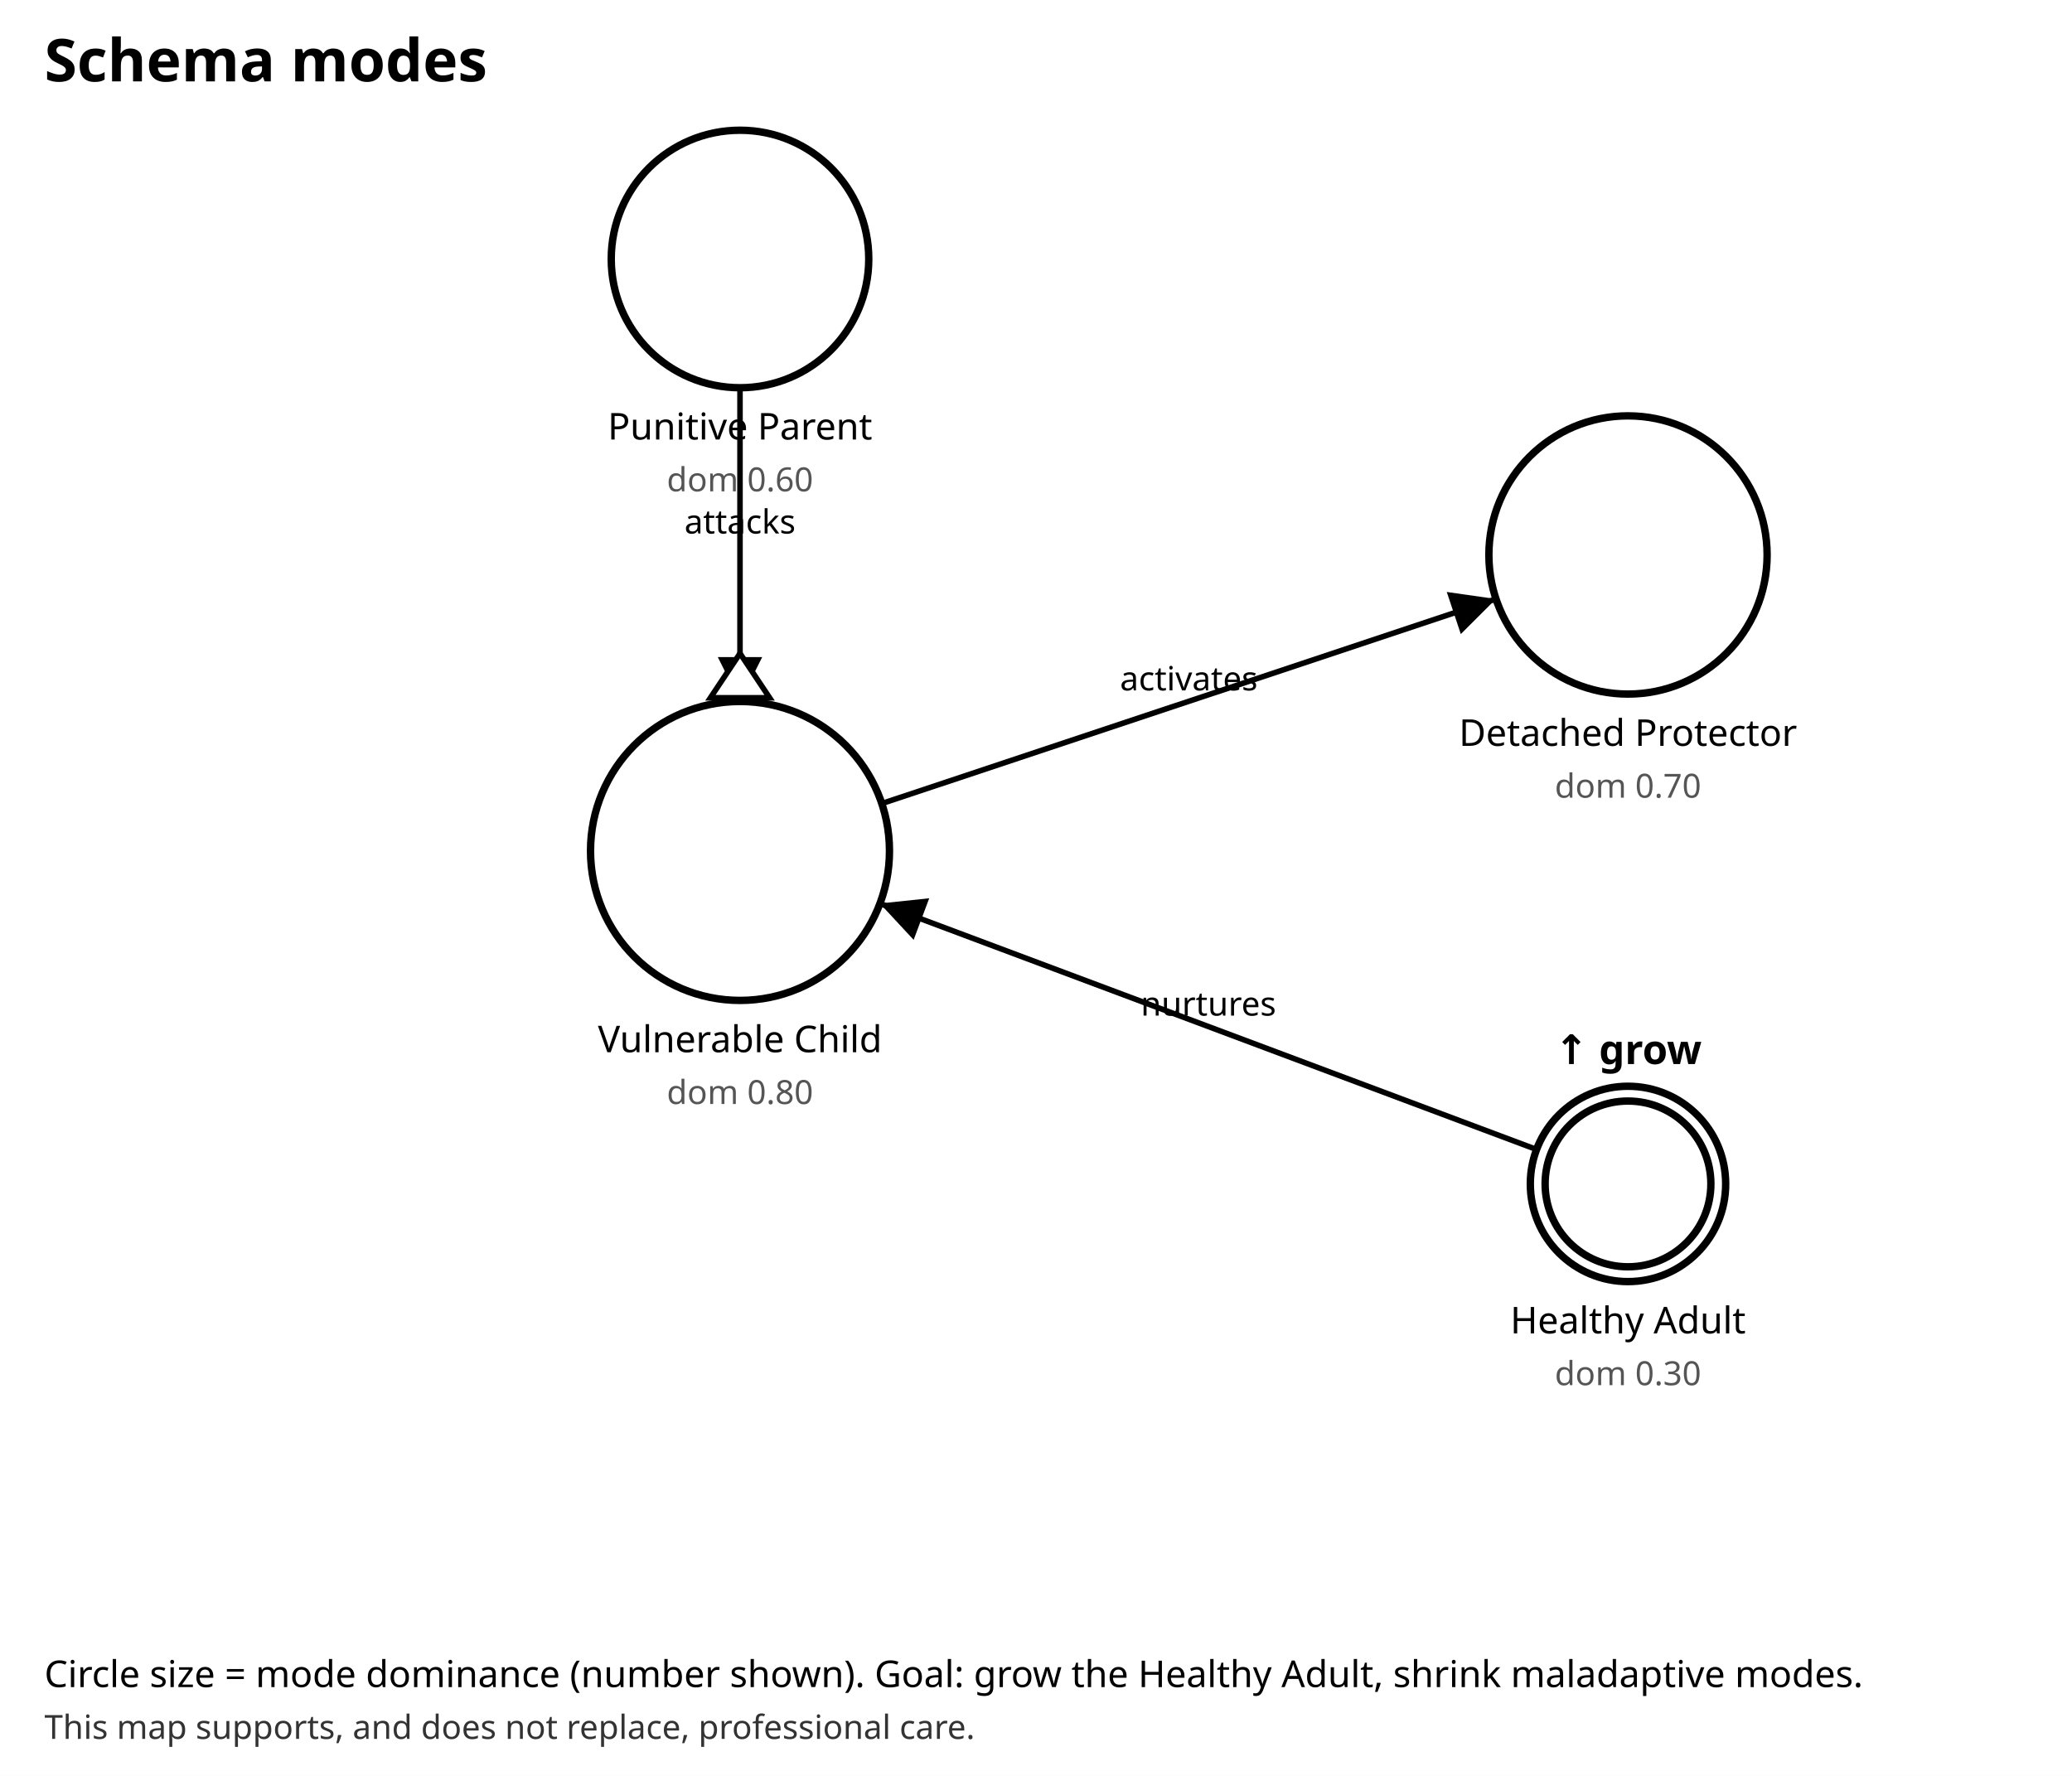
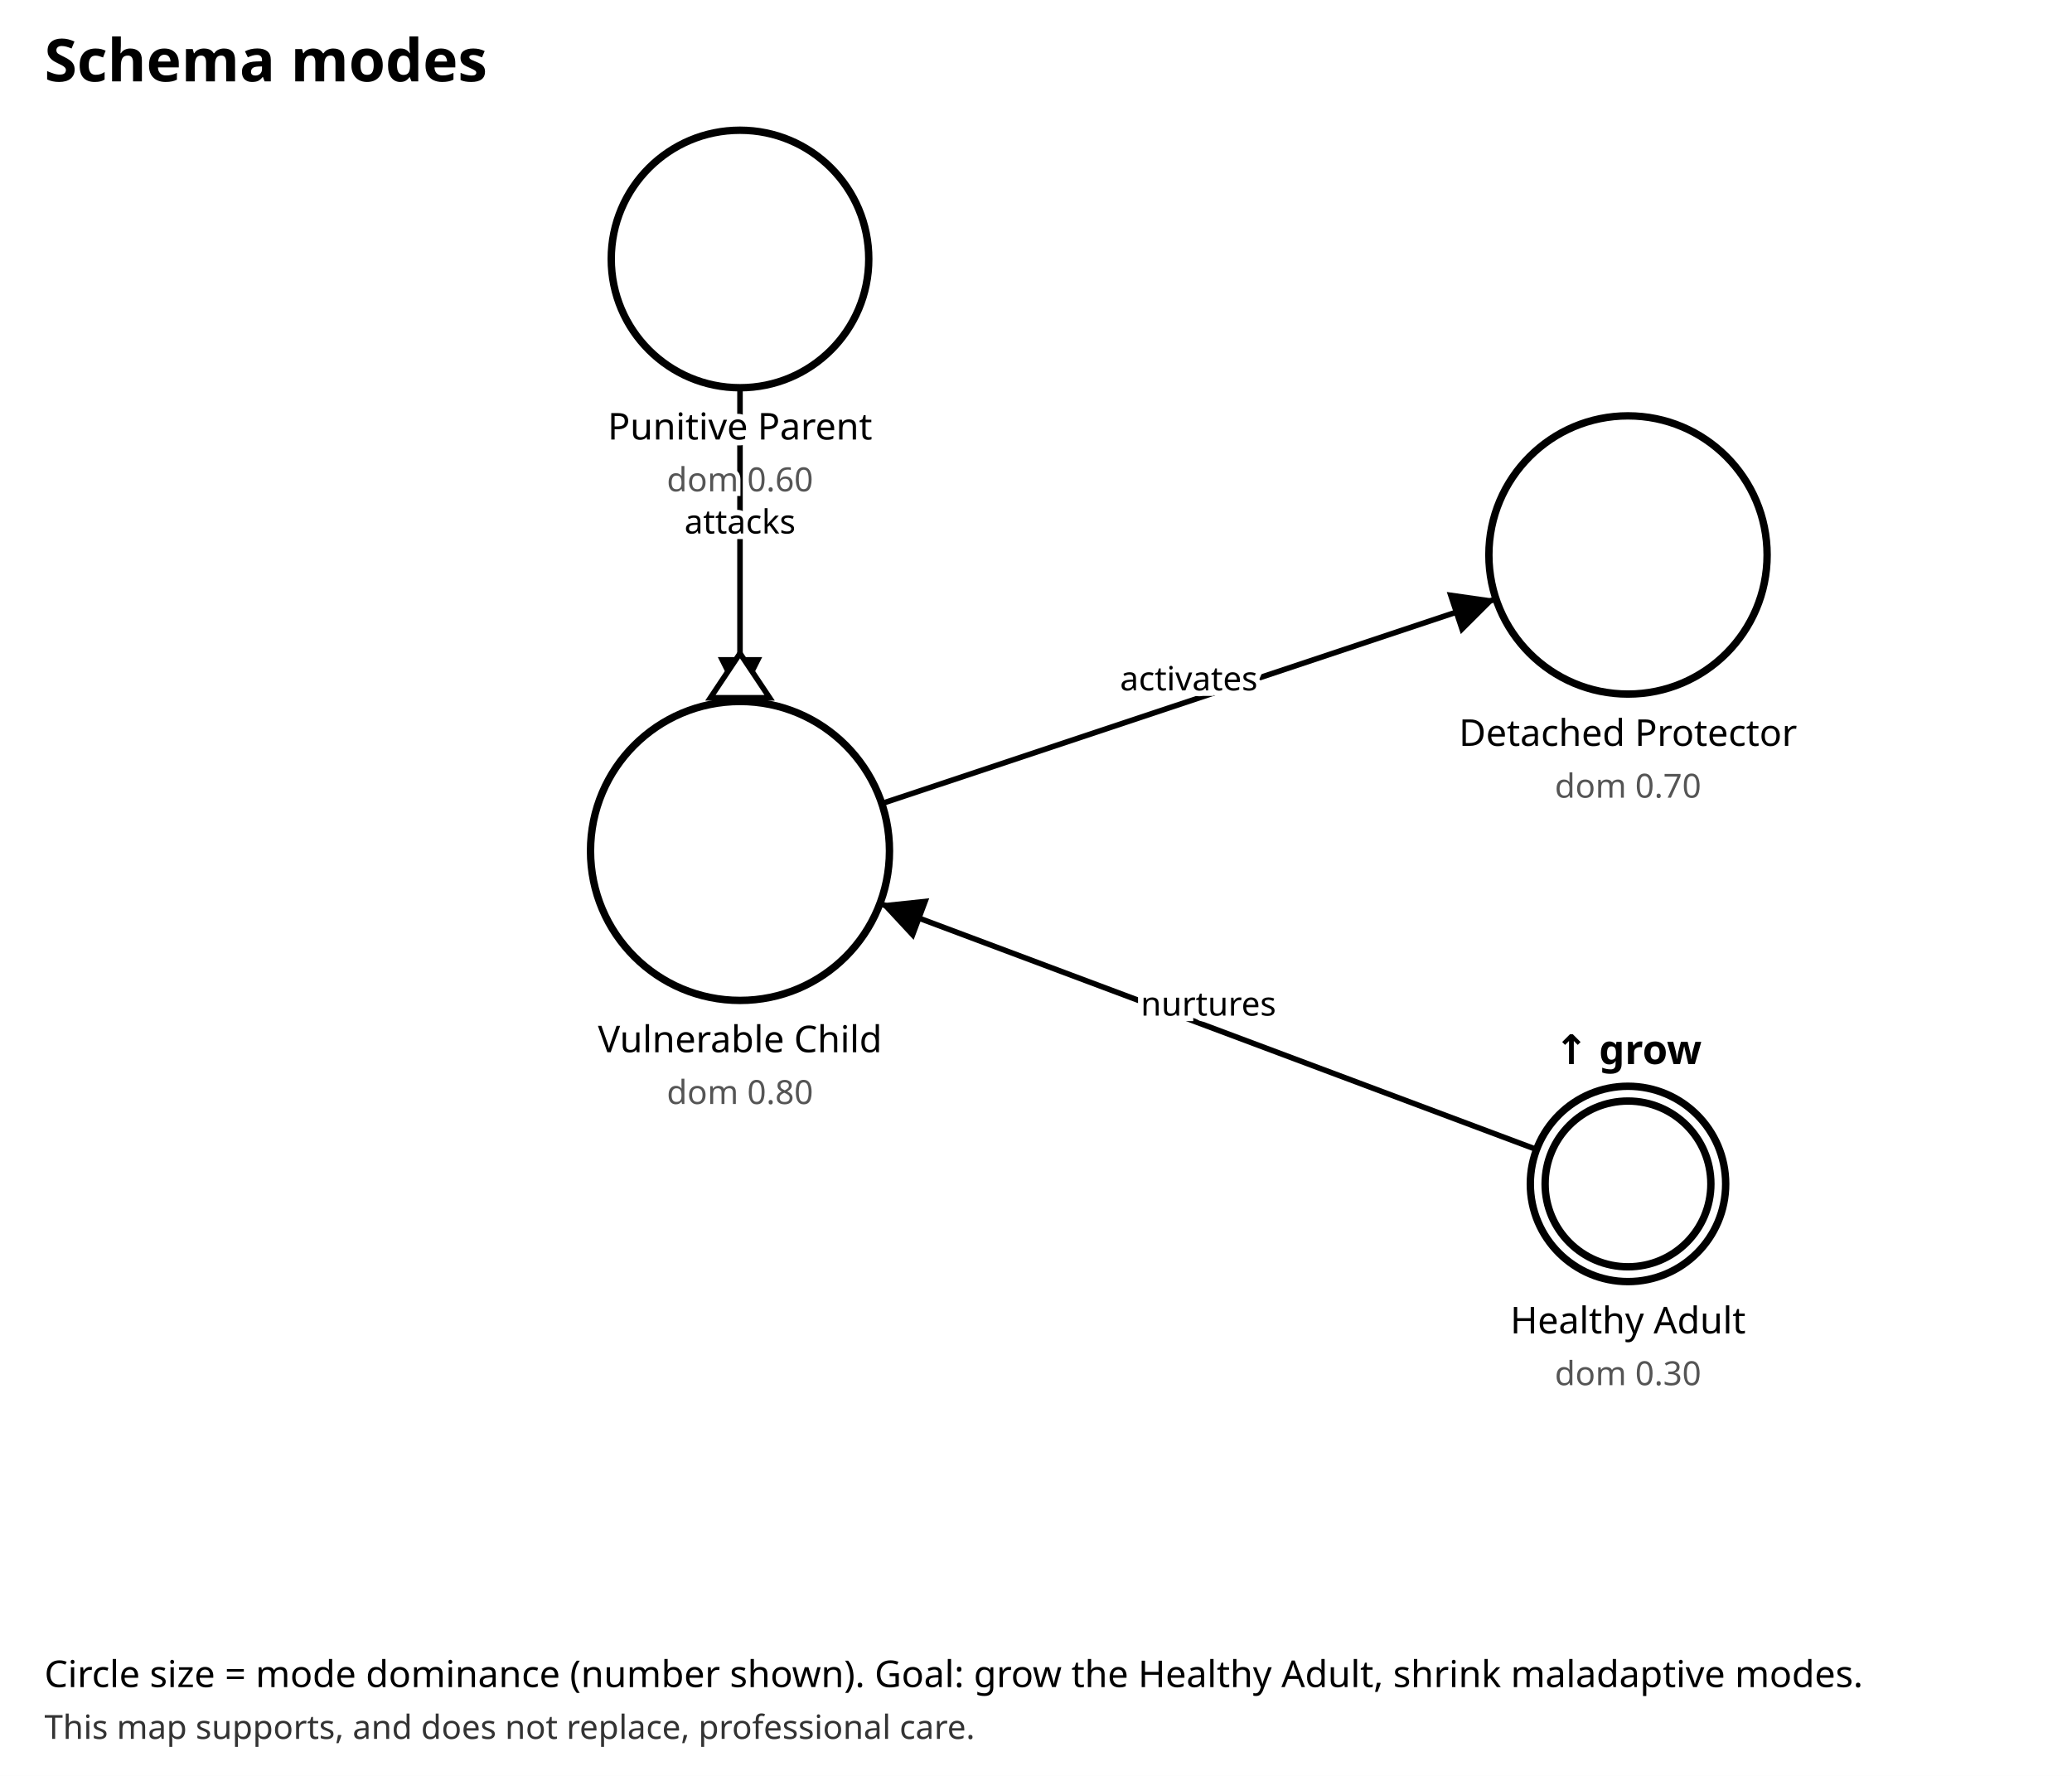
<svg xmlns="http://www.w3.org/2000/svg" viewBox="0 0 560 480" role="img" aria-label="Schema mode map: Schema modes. Modes by dominance: Punitive Parent 0.60, Vulnerable Child 0.80, Detached Protector 0.70, Healthy Adult 0.30. Triggers: Punitive Parent (attacks) -&gt; Vulnerable Child; Vulnerable Child (activates) -&gt; Detached Protector; Healthy Adult (nurtures) -&gt; Vulnerable Child. Goal: grow the Healthy Adult.">
  <defs>
    <marker id="arrow" markerWidth="10" markerHeight="10" refX="8" refY="4" orient="auto-start-reverse">
      <path d="M0,0 L8,4 L0,8 z" fill="#000" />
    </marker>
  </defs>
  <rect x="0" y="0" width="560" height="480" fill="#fff" />
  <text x="12" y="22" font-family="sans-serif" font-size="16" font-weight="700">Schema modes</text>
  <path data-el="edge:m1" d="M 200,104.8 L 200,189.6" fill="none" stroke="#000" stroke-width="1.5" marker-end="url(#arrow)" />
-   <text data-el="edgelabel:m1" x="200" y="144.2" text-anchor="middle" font-family="sans-serif" font-size="9">attacks</text>
+   <text data-el="edgelabel:m1" x="200" y="144.2" text-anchor="middle" font-family="sans-serif" font-size="9" stroke="#fff" stroke-width="3" paint-order="stroke">attacks</text>
  <path data-el="edge:m2" d="M 238.3,217.2 L 404.3,161.9" fill="none" stroke="#000" stroke-width="1.5" marker-end="url(#arrow)" />
-   <text data-el="edgelabel:m2" x="321.3" y="186.6" text-anchor="middle" font-family="sans-serif" font-size="9">activates</text>
+   <text data-el="edgelabel:m2" x="321.3" y="186.6" text-anchor="middle" font-family="sans-serif" font-size="9" stroke="#fff" stroke-width="3" paint-order="stroke">activates</text>
  <path data-el="edge:m3" d="M 415.3,310.7 L 237.8,244.2" fill="none" stroke="#000" stroke-width="1.5" marker-end="url(#arrow)" />
-   <text data-el="edgelabel:m3" x="326.6" y="274.5" text-anchor="middle" font-family="sans-serif" font-size="9">nurtures</text>
+   <text data-el="edgelabel:m3" x="326.6" y="274.5" text-anchor="middle" font-family="sans-serif" font-size="9" stroke="#fff" stroke-width="3" paint-order="stroke">nurtures</text>
  <circle data-el="node:punitive" cx="200" cy="70" r="34.8" fill="#fff" stroke="#000" stroke-width="2" />
-   <text x="200" y="118.8" font-family="sans-serif" font-size="10" text-anchor="middle" data-el="nodelabel:punitive">Punitive Parent</text>
-   <text data-el="nodelabel:punitive" x="200" y="132.8" text-anchor="middle" font-family="sans-serif" font-size="9" fill="#555">dom 0.60</text>
+   <text x="200" y="118.8" font-family="sans-serif" font-size="10" text-anchor="middle" stroke="#fff" stroke-width="3" paint-order="stroke" data-el="nodelabel:punitive">Punitive Parent</text>
+   <text data-el="nodelabel:punitive" x="200" y="132.8" text-anchor="middle" font-family="sans-serif" font-size="9" fill="#555" stroke="#fff" stroke-width="2.5" paint-order="stroke">dom 0.60</text>
  <circle data-el="node:vchild" cx="200" cy="230" r="40.4" fill="#fff" stroke="#000" stroke-width="2" />
  <polygon points="200,176.6 208,188.6 192,188.6" fill="#fff" stroke="#000" stroke-width="1.5" />
-   <text x="200" y="284.4" font-family="sans-serif" font-size="10" text-anchor="middle" data-el="nodelabel:vchild">Vulnerable Child</text>
-   <text data-el="nodelabel:vchild" x="200" y="298.4" text-anchor="middle" font-family="sans-serif" font-size="9" fill="#555">dom 0.80</text>
+   <text x="200" y="284.4" font-family="sans-serif" font-size="10" text-anchor="middle" stroke="#fff" stroke-width="3" paint-order="stroke" data-el="nodelabel:vchild">Vulnerable Child</text>
+   <text data-el="nodelabel:vchild" x="200" y="298.4" text-anchor="middle" font-family="sans-serif" font-size="9" fill="#555" stroke="#fff" stroke-width="2.5" paint-order="stroke">dom 0.80</text>
  <circle data-el="node:detached" cx="440" cy="150" r="37.6" fill="#fff" stroke="#000" stroke-width="2" />
-   <text x="440" y="201.6" font-family="sans-serif" font-size="10" text-anchor="middle" data-el="nodelabel:detached">Detached Protector</text>
-   <text data-el="nodelabel:detached" x="440" y="215.6" text-anchor="middle" font-family="sans-serif" font-size="9" fill="#555">dom 0.70</text>
+   <text x="440" y="201.6" font-family="sans-serif" font-size="10" text-anchor="middle" stroke="#fff" stroke-width="3" paint-order="stroke" data-el="nodelabel:detached">Detached Protector</text>
+   <text data-el="nodelabel:detached" x="440" y="215.6" text-anchor="middle" font-family="sans-serif" font-size="9" fill="#555" stroke="#fff" stroke-width="2.5" paint-order="stroke">dom 0.70</text>
  <circle data-el="node:healthy" cx="440" cy="320" r="26.4" fill="#fff" stroke="#000" stroke-width="2" />
  <circle cx="440" cy="320" r="22.4" fill="none" stroke="#000" stroke-width="2" />
-   <text x="440" y="287.6" text-anchor="middle" font-family="sans-serif" font-size="11" font-weight="700">↑ grow</text>
-   <text x="440" y="360.4" font-family="sans-serif" font-size="10" text-anchor="middle" data-el="nodelabel:healthy">Healthy Adult</text>
-   <text data-el="nodelabel:healthy" x="440" y="374.4" text-anchor="middle" font-family="sans-serif" font-size="9" fill="#555">dom 0.30</text>
+   <text x="440" y="287.6" text-anchor="middle" font-family="sans-serif" font-size="11" font-weight="700" stroke="#fff" stroke-width="3" paint-order="stroke">↑ grow</text>
+   <text x="440" y="360.4" font-family="sans-serif" font-size="10" text-anchor="middle" stroke="#fff" stroke-width="3" paint-order="stroke" data-el="nodelabel:healthy">Healthy Adult</text>
+   <text data-el="nodelabel:healthy" x="440" y="374.4" text-anchor="middle" font-family="sans-serif" font-size="9" fill="#555" stroke="#fff" stroke-width="2.5" paint-order="stroke">dom 0.30</text>
  <text x="12" y="456" font-family="sans-serif" font-size="10">Circle size = mode dominance (number shown). Goal: grow the Healthy Adult, shrink maladaptive modes.</text>
  <text x="12" y="470" font-family="sans-serif" font-size="9" fill="#333">This map supports, and does not replace, professional care.</text>
</svg>
